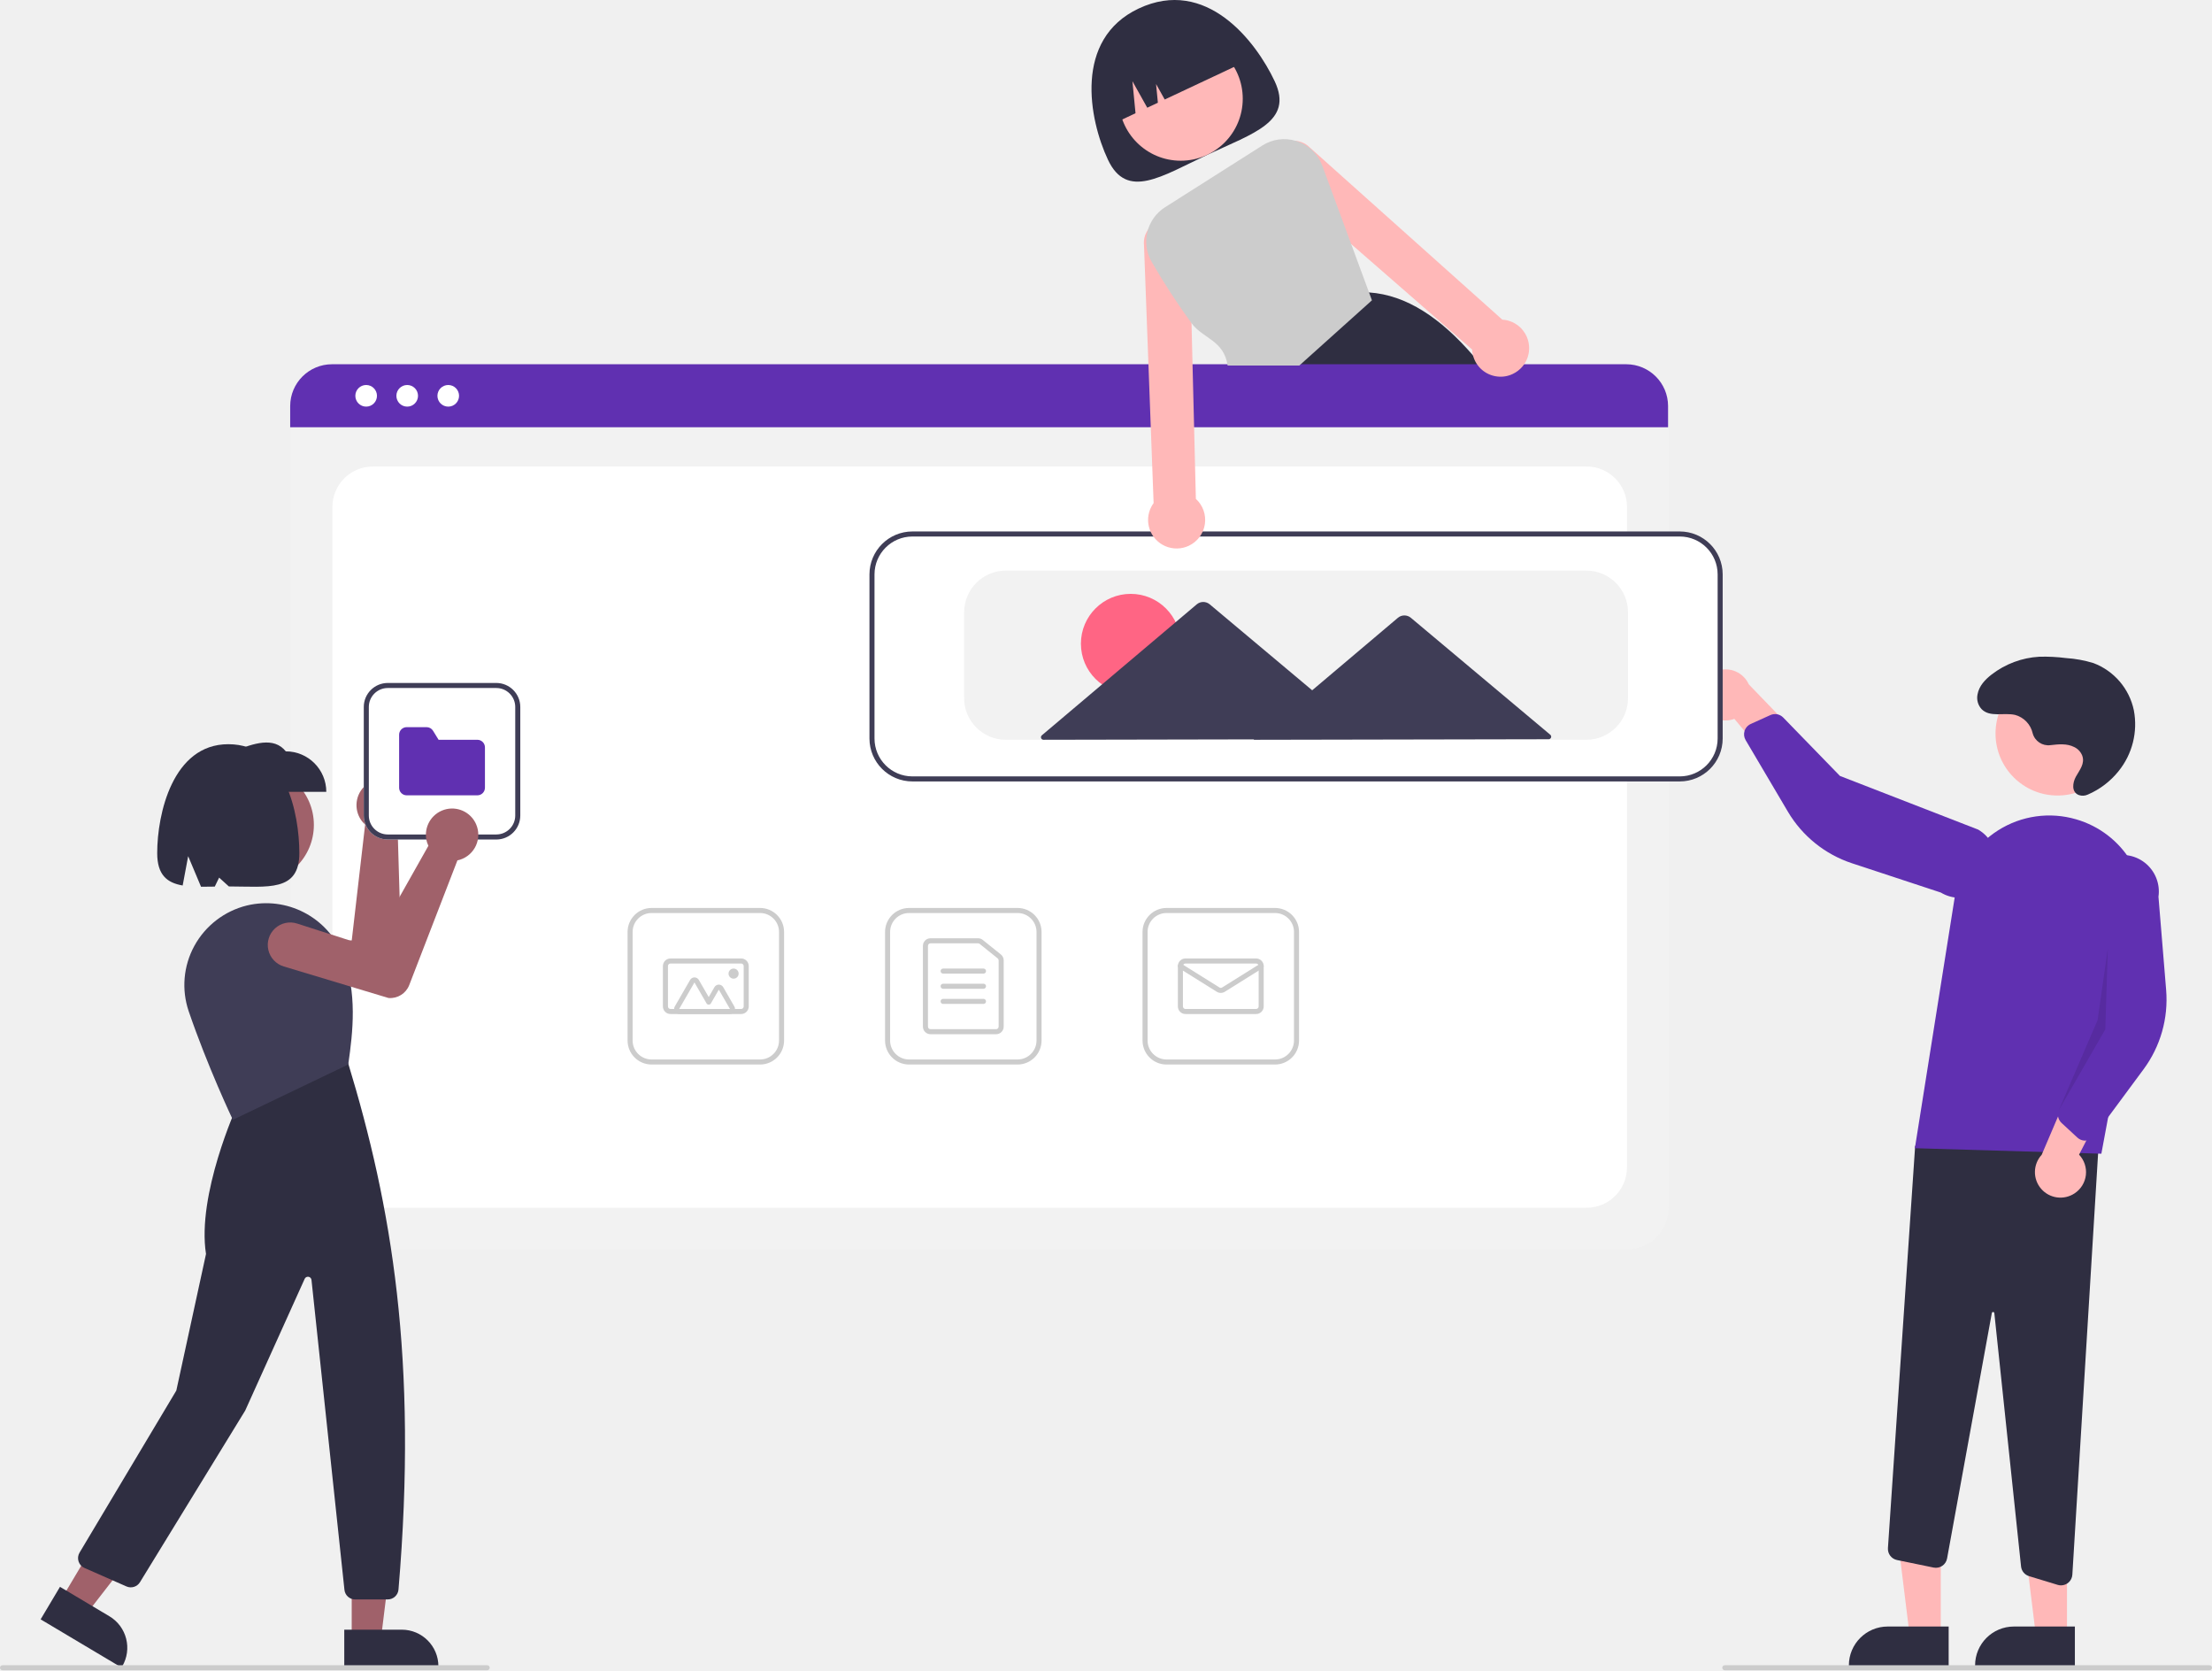
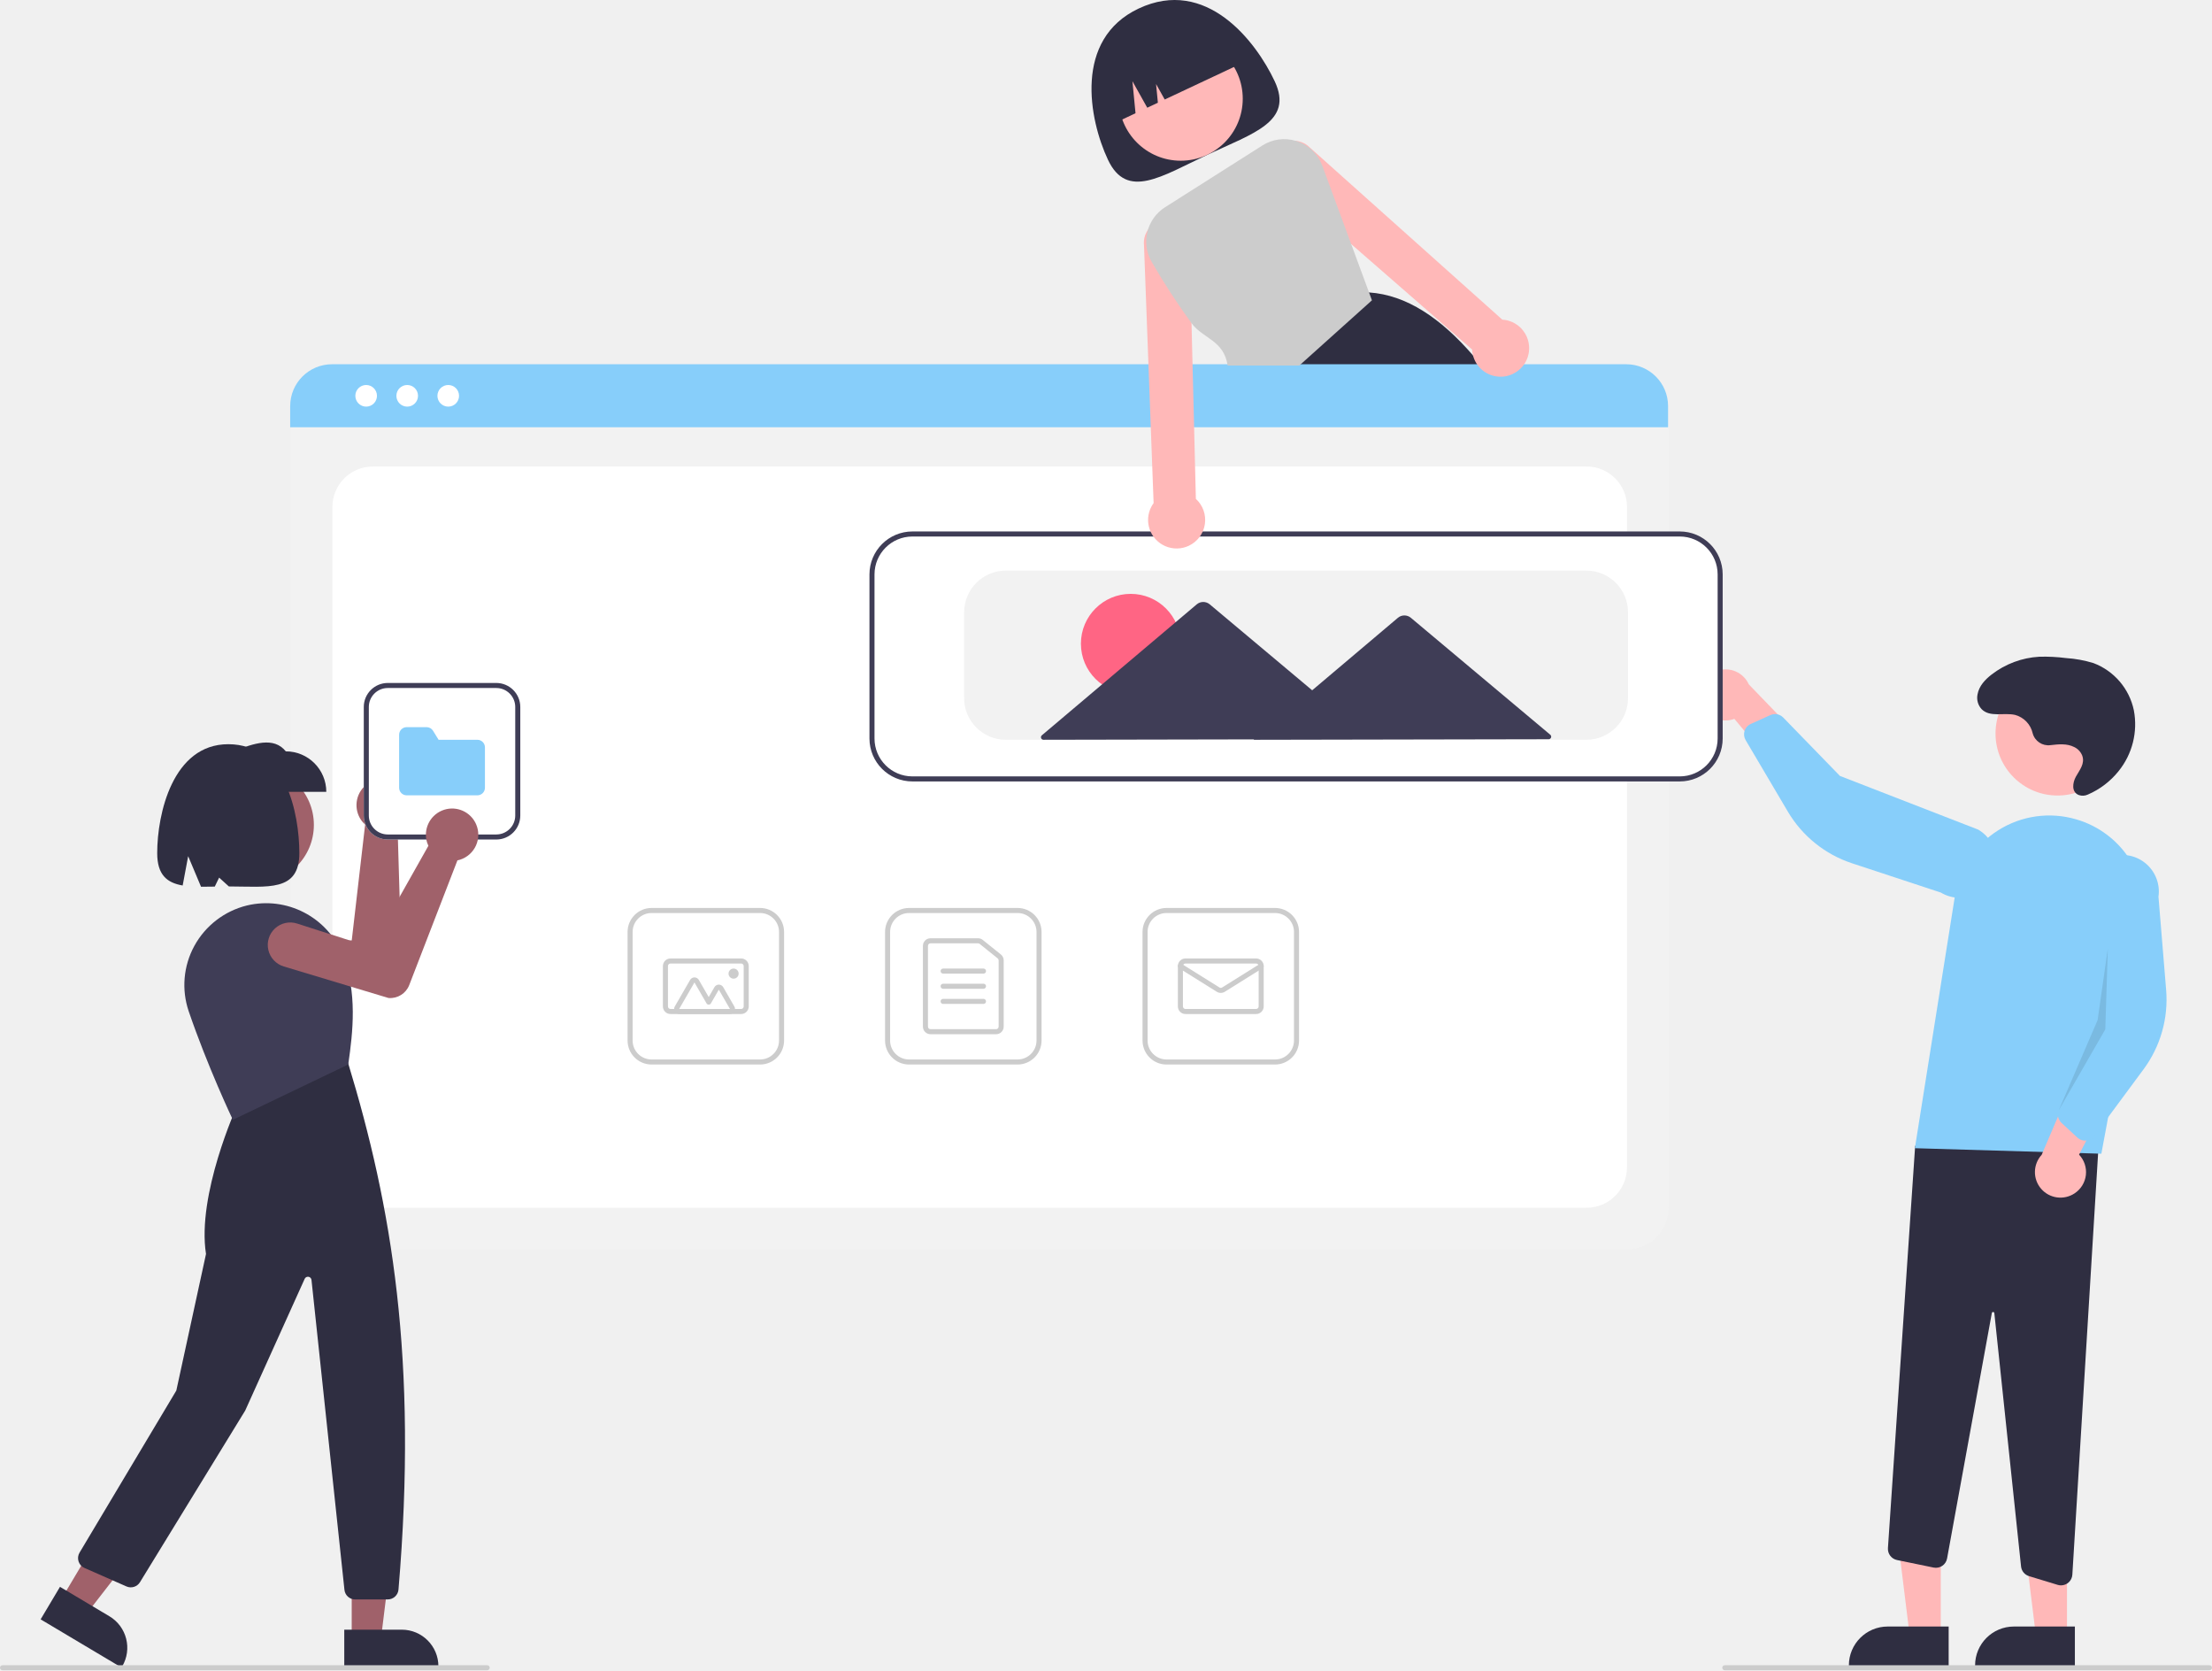
- <svg xmlns="http://www.w3.org/2000/svg" id="a27520da-4319-485c-96d7-e776d7397e13" data-name="Layer 1" width="876.272" height="661.473" viewBox="0 0 876.272 661.473">
+ <svg xmlns="http://www.w3.org/2000/svg" data-name="Layer 1" width="876.272" height="661.473" viewBox="0 0 876.272 661.473">
  <path d="M685.834,138.655c7.516,15.995-8.411,20.526-26.655,29.099s-31.898,17.942-39.414,1.947-13.615-47.743,12.195-59.871C658.66,97.284,678.318,122.659,685.834,138.655Z" transform="translate(-180.8642 -106.4605)" fill="#2f2e41" />
  <circle cx="467.746" cy="39.089" r="24.561" fill="#ffb8b8" />
  <path d="M770.29,254.473c-.85-1.11-1.7-2.2-2.56-3.26q-1.665-2.07-3.35-4.01c-12.73-14.69-26.27-23.94-41.18-24.93h-.02l-.22-.02-29.71,28.96-10.1,9.84.22.54,5.45,13.57h95.49A234.834,234.834,0,0,0,770.29,254.473Z" transform="translate(-180.8642 -106.4605)" fill="#2f2e41" />
  <path d="M621.902,155.438l0,0,8.792-4.131-1.225-12.683,5.879,10.496,4.202-1.975-.714-7.399,3.43,6.123,31.224-14.673,0,0a26,26,0,0,0-34.589-12.474l-4.525,2.126A26,26,0,0,0,621.902,155.438Z" transform="translate(-180.8642 -106.4605)" fill="#2f2e41" />
  <path d="M825.39,601.261H312.552a16.519,16.519,0,0,1-16.5-16.5V276.607a12.102,12.102,0,0,1,12.088-12.088H829.593a12.311,12.311,0,0,1,12.297,12.297V584.761A16.519,16.519,0,0,1,825.39,601.261Z" transform="translate(-180.8642 -106.4605)" fill="#f2f2f2" />
  <path d="M328.552,584.761h480.839a16,16,0,0,0,16-16V307.213a16,16,0,0,0-16-16H328.552a16,16,0,0,0-16,16V568.761A16,16,0,0,0,328.552,584.761Z" transform="translate(-180.8642 -106.4605)" fill="#fff" />
-   <path d="M841.66,275.663H295.82v-8.4a16.574,16.574,0,0,1,16.56-16.55H825.1a16.574,16.574,0,0,1,16.56,16.55Z" transform="translate(-180.8642 -106.4605)" fill="#6030b1" />
+   <path d="M841.66,275.663H295.82v-8.4a16.574,16.574,0,0,1,16.56-16.55H825.1a16.574,16.574,0,0,1,16.56,16.55Z" transform="translate(-180.8642 -106.4605)" fill="#87cefa" />
  <circle cx="145.051" cy="156.752" r="4.283" fill="#fff" />
  <circle cx="161.31" cy="156.752" r="4.283" fill="#fff" />
  <circle cx="177.569" cy="156.752" r="4.283" fill="#fff" />
  <path d="M583.974,528.04h-43a9.511,9.511,0,0,1-9.5-9.5v-43a9.511,9.511,0,0,1,9.5-9.5h43a9.511,9.511,0,0,1,9.5,9.5v43A9.511,9.511,0,0,1,583.974,528.04Zm-43-60a7.508,7.508,0,0,0-7.5,7.5v43a7.508,7.508,0,0,0,7.5,7.5h43a7.508,7.508,0,0,0,7.5-7.5v-43a7.508,7.508,0,0,0-7.5-7.5Z" transform="translate(-180.8642 -106.4605)" fill="#ccc" />
  <path d="M575.474,516.04h-26a3.003,3.003,0,0,1-3-3v-32a3.003,3.003,0,0,1,3-3h18.839a3.007,3.007,0,0,1,1.879.662l7.16,5.754a2.984,2.984,0,0,1,1.121,2.338v26.246A3.003,3.003,0,0,1,575.474,516.04Zm-26-36a1.001,1.001,0,0,0-1,1v32a1.001,1.001,0,0,0,1,1h26a1.001,1.001,0,0,0,1-1v-26.246a.995.995,0,0,0-.374-.779l-7.161-5.754a1.002,1.002,0,0,0-.626-.22Z" transform="translate(-180.8642 -106.4605)" fill="#ccc" />
  <path d="M570.474,492.04h-16a1,1,0,0,1,0-2h16a1,1,0,0,1,0,2Z" transform="translate(-180.8642 -106.4605)" fill="#ccc" />
  <path d="M570.474,498.04h-16a1,1,0,0,1,0-2h16a1,1,0,0,1,0,2Z" transform="translate(-180.8642 -106.4605)" fill="#ccc" />
  <path d="M570.474,504.04h-16a1,1,0,0,1,0-2h16a1,1,0,0,1,0,2Z" transform="translate(-180.8642 -106.4605)" fill="#ccc" />
  <path d="M685.974,528.04h-43a9.511,9.511,0,0,1-9.5-9.5v-43a9.511,9.511,0,0,1,9.5-9.5h43a9.511,9.511,0,0,1,9.5,9.5v43A9.511,9.511,0,0,1,685.974,528.04Zm-43-60a7.508,7.508,0,0,0-7.5,7.5v43a7.508,7.508,0,0,0,7.5,7.5h43a7.508,7.508,0,0,0,7.5-7.5v-43a7.508,7.508,0,0,0-7.5-7.5Z" transform="translate(-180.8642 -106.4605)" fill="#ccc" />
  <path d="M678.474,508.04h-28a3.003,3.003,0,0,1-3-3v-16a3.003,3.003,0,0,1,3-3h28a3.003,3.003,0,0,1,3,3v16A3.003,3.003,0,0,1,678.474,508.04Zm-28-20a1.001,1.001,0,0,0-1,1v16a1.001,1.001,0,0,0,1,1h28a1.001,1.001,0,0,0,1-1v-16a1.001,1.001,0,0,0-1-1Z" transform="translate(-180.8642 -106.4605)" fill="#ccc" />
  <path d="M664.474,499.678a3.003,3.003,0,0,1-1.59-.453l-14.94-9.337a1,1,0,0,1,1.061-1.696l14.94,9.337a1.006,1.006,0,0,0,1.06,0l14.939-9.337a1,1,0,0,1,1.061,1.696l-14.939,9.337A3.004,3.004,0,0,1,664.474,499.678Z" transform="translate(-180.8642 -106.4605)" fill="#ccc" />
  <path d="M481.974,528.04h-43a9.511,9.511,0,0,1-9.5-9.5v-43a9.511,9.511,0,0,1,9.5-9.5h43a9.511,9.511,0,0,1,9.5,9.5v43A9.511,9.511,0,0,1,481.974,528.04Zm-43-60a7.508,7.508,0,0,0-7.5,7.5v43a7.508,7.508,0,0,0,7.5,7.5h43a7.508,7.508,0,0,0,7.5-7.5v-43a7.508,7.508,0,0,0-7.5-7.5Z" transform="translate(-180.8642 -106.4605)" fill="#ccc" />
  <path d="M474.474,508.04h-28a3.003,3.003,0,0,1-3-3v-16a3.003,3.003,0,0,1,3-3h28a3.003,3.003,0,0,1,3,3v16A3.003,3.003,0,0,1,474.474,508.04Zm-28-20a1.001,1.001,0,0,0-1,1v16a1.001,1.001,0,0,0,1,1h28a1.001,1.001,0,0,0,1-1v-16a1.001,1.001,0,0,0-1-1Z" transform="translate(-180.8642 -106.4605)" fill="#ccc" />
  <path d="M470.036,508.04h-20.124a2,2,0,0,1-1.732-3l6.062-10.5a2,2,0,0,1,3.464,0l3.915,6.781,2.268-3.929a2,2,0,0,1,3.464,0l4.415,7.647a2,2,0,0,1-1.732,3Zm0-2h0l-4.415-7.647-3.134,5.429a1.0 1,0,0,1-.866.5h0a1.0 1,0,0,1-.866-.5l-4.781-8.281-6.062,10.5Z" transform="translate(-180.8642 -106.4605)" fill="#ccc" />
  <circle cx="290.61" cy="385.579" r="2" fill="#ccc" />
  <polygon points="768.825 648.15 756.565 648.149 750.733 600.861 768.827 600.862 768.825 648.15" fill="#ffb8b8" />
  <path d="M952.816,766.494l-39.531-.001v-.5a15.386,15.386,0,0,1,15.386-15.386h.001l24.144.001Z" transform="translate(-180.8642 -106.4605)" fill="#2f2e41" />
  <polygon points="818.825 648.15 806.565 648.149 800.733 600.861 818.827 600.862 818.825 648.15" fill="#ffb8b8" />
  <path d="M1002.816,766.494l-39.531-.001v-.5a15.386,15.386,0,0,1,15.386-15.386h.001l24.144.001Z" transform="translate(-180.8642 -106.4605)" fill="#2f2e41" />
  <path d="M996.014,734.111l-11.354-3.454a4.493,4.493,0,0,1-3.166-3.833L970.908,626.498a.48.48,0,0,0-.479-.447.469.469,0,0,0-.51.409l-17.731,97.199a4.5,4.5,0,0,1-5.335,3.6L932.342,724.269a4.516,4.516,0,0,1-3.582-4.712l10.785-159.312,73.138-7.892-10.868,177.727a4.505,4.505,0,0,1-4.484,4.228A4.526,4.526,0,0,1,996.014,734.111Z" transform="translate(-180.8642 -106.4605)" fill="#2f2e41" />
  <circle cx="815.08" cy="290.487" r="24.561" fill="#ffb8b8" />
-   <path d="M939.433,561.18l15.858-99.851a37.857,37.857,0,0,1,48.005-30.399h0a37.743,37.743,0,0,1,26.601,43.262l-16.591,89.172Z" transform="translate(-180.8642 -106.4605)" fill="#6030b1" />
+   <path d="M939.433,561.18l15.858-99.851a37.857,37.857,0,0,1,48.005-30.399h0a37.743,37.743,0,0,1,26.601,43.262l-16.591,89.172Z" transform="translate(-180.8642 -106.4605)" fill="#87cefa" />
  <path d="M1002.725,579.046a10.056,10.056,0,0,0,1.747-15.32l16.396-31.751-18.465,1.97-12.739,29.849a10.11,10.11,0,0,0,13.061,15.251Z" transform="translate(-180.8642 -106.4605)" fill="#ffb8b8" />
-   <path d="M1006.236,558.126a4.506,4.506,0,0,1-2.426-1.151l-6.273-5.797a4.515,4.515,0,0,1-1.092-5.054l12.537-29.718-1.779-58.72a14.497,14.497,0,1,1,28.727,3.919l3.041,36.912a46.373,46.373,0,0,1-8.938,31.397l-19.552,26.432a4.505,4.505,0,0,1-3.195,1.804A4.455,4.455,0,0,1,1006.236,558.126Z" transform="translate(-180.8642 -106.4605)" fill="#6030b1" />
+   <path d="M1006.236,558.126a4.506,4.506,0,0,1-2.426-1.151l-6.273-5.797a4.515,4.515,0,0,1-1.092-5.054l12.537-29.718-1.779-58.72a14.497,14.497,0,1,1,28.727,3.919l3.041,36.912a46.373,46.373,0,0,1-8.938,31.397l-19.552,26.432a4.505,4.505,0,0,1-3.195,1.804A4.455,4.455,0,0,1,1006.236,558.126Z" transform="translate(-180.8642 -106.4605)" fill="#87cefa" />
  <path d="M854.505,383.566a10.056,10.056,0,0,0,13.426,7.582l22.846,27.478,5.385-17.772-22.52-23.369a10.11,10.11,0,0,0-19.137,6.081Z" transform="translate(-180.8642 -106.4605)" fill="#ffb8b8" />
-   <path d="M872.401,394.955a4.506,4.506,0,0,1,2.006-1.786l7.784-3.517a4.515,4.515,0,0,1,5.08.965l22.478,23.132,54.766,21.257a14.497,14.497,0,1,1-14.809,24.926l-35.177-11.592a46.374,46.374,0,0,1-25.427-20.472l-16.717-28.31a4.505,4.505,0,0,1-.415-3.646A4.454,4.454,0,0,1,872.401,394.955Z" transform="translate(-180.8642 -106.4605)" fill="#6030b1" />
+   <path d="M872.401,394.955a4.506,4.506,0,0,1,2.006-1.786l7.784-3.517a4.515,4.515,0,0,1,5.08.965l22.478,23.132,54.766,21.257a14.497,14.497,0,1,1-14.809,24.926l-35.177-11.592a46.374,46.374,0,0,1-25.427-20.472l-16.717-28.31a4.505,4.505,0,0,1-.415-3.646A4.454,4.454,0,0,1,872.401,394.955Z" transform="translate(-180.8642 -106.4605)" fill="#87cefa" />
  <polygon points="835.002 375.652 834.002 407.652 815.58 439.663 830.962 403.99 835.002 375.652" opacity="0.1" />
  <path d="M993.13,401.563a6.423,6.423,0,0,1-7.031-4.702,9.764,9.764,0,0,0-6.951-7.274c-4.505-1.029-10.012,1.091-13.314-2.322a6.637,6.637,0,0,1-1.575-5.842c.608-3.317,2.981-5.823,5.563-7.827a34.062,34.062,0,0,1,18.866-7.051,67.677,67.677,0,0,1,10.621.528,47.009,47.009,0,0,1,10.864,1.985,25.576,25.576,0,0,1,16.002,18.68,29.528,29.528,0,0,1-6.057,24.13,31.702,31.702,0,0,1-12.161,9.259,4.744,4.744,0,0,1-3.606.183c-2.957-1.176-2.474-4.839-1.126-7.283,1.443-2.615,3.663-5.146,2.503-8.329a6.302,6.302,0,0,0-3.127-3.366c-2.94-1.499-6.228-1.145-9.389-.78Z" transform="translate(-180.8642 -106.4605)" fill="#2f2e41" />
  <path d="M846.297,415.433h-304a16.519,16.519,0,0,1-16.5-16.5v-65a16.519,16.519,0,0,1,16.5-16.5h304a16.519,16.519,0,0,1,16.5,16.5v65A16.519,16.519,0,0,1,846.297,415.433Z" transform="translate(-180.8642 -106.4605)" fill="#fff" />
  <path d="M846.297,415.933h-304a17.019,17.019,0,0,1-17-17v-65a17.019,17.019,0,0,1,17-17h304a17.019,17.019,0,0,1,17,17v65A17.019,17.019,0,0,1,846.297,415.933Zm-304-97a15.017,15.017,0,0,0-15,15v65a15.017,15.017,0,0,0,15,15h304a15.017,15.017,0,0,0,15-15v-65a15.017,15.017,0,0,0-15-15Z" transform="translate(-180.8642 -106.4605)" fill="#3f3d56" />
  <path d="M809.297,399.433h-230a16.519,16.519,0,0,1-16.5-16.5v-34a16.519,16.519,0,0,1,16.5-16.5h230a16.519,16.519,0,0,1,16.5,16.5v34A16.519,16.519,0,0,1,809.297,399.433Z" transform="translate(-180.8642 -106.4605)" fill="#f2f2f2" />
  <circle cx="447.928" cy="254.915" r="19.732" fill="#ff6584" />
  <path d="M795.004,397.442l-27.853-23.36-27.372-22.956a4,4,0,0,0-5.153.01l-27.283,23.062-6.664,5.633-10.048-8.427-30.537-25.611a4,4,0,0,0-5.152.01l-30.438,25.728-30.917,26.133a1.0 1,0,0,0,.647,1.764l63.387-.122,20.064-.039-.196.166,59.808-.115,57.067-.11A1.0 1,0,0,0,795.004,397.442Z" transform="translate(-180.8642 -106.4605)" fill="#3f3d56" />
  <path d="M1056.136,767.933h-192a1,1,0,0,1,0-2h192a1,1,0,0,1,0,2Z" transform="translate(-180.8642 -106.4605)" fill="#ccc" />
  <path d="M784.92,238.373a11.221,11.221,0,0,0-7.25-5.1,10.301,10.301,0,0,0-1.66-.21l-76.19-68.12a9.015,9.015,0,0,0-5.63-2.69,7.67,7.67,0,0,0-1.27-.04,9.055,9.055,0,0,0-5.96,15.48l29.17,25.43,47.9,41.75a11.916,11.916,0,0,0,.35,2.33,11.266,11.266,0,0,0,9.67,8.37,11.092,11.092,0,0,0,6.05-1,11.407,11.407,0,0,0,3.88-2.97c.11-.13.21-.25.31-.39a11.293,11.293,0,0,0,.63-12.84Z" transform="translate(-180.8642 -106.4605)" fill="#ffb8b8" />
  <path d="M654.6,304.023l-.71-28.86-.6-23.95-.41-16.76-.81-32.67a9.046,9.046,0,0,0-15.71-5.25,6.923,6.923,0,0,0-.75.96,8.936,8.936,0,0,0-1.56,6.05l1.78,47.67.89,23.95,1.14,30.55a12.047,12.047,0,0,0-.89,1.41,11.248,11.248,0,0,0-.71,8.84,11.311,11.311,0,0,0,15.56,6.63,11.301,11.301,0,0,0,2.78-18.57Z" transform="translate(-180.8642 -106.4605)" fill="#ffb8b8" />
  <path d="M723.201,222.273l-7.07-19.15-11.44-31.02a16.006,16.006,0,0,0-9.95-9.68c-.18-.06-.37-.12-.55-.17a15.984,15.984,0,0,0-13.24,1.82l-38.53,24.44a16.093,16.093,0,0,0-5.27,21.75,276.323,276.323,0,0,0,15.73,24.19c4.49,6.11,12.85,6.76,14.3,16.76h28.41l28.76-25.82Z" transform="translate(-180.8642 -106.4605)" fill="#ccc" />
  <circle cx="101.165" cy="326.682" r="23.172" fill="#a0616a" />
  <path d="M338.916,417.193q.343.273.664.578a10.38,10.38,0,0,1-.417,15.484,9.722,9.722,0,0,1-.814.613l1.568,52.945a8.061,8.061,0,0,1-5.545,7.867l-.096.021-42.989,4.578a8.899,8.899,0,1,1-1.722-17.713l30.644-2.699,5.3-45.851a9.876,9.876,0,0,1-.972-.99,10.38,10.38,0,0,1,14.378-14.833Z" transform="translate(-180.8642 -106.4605)" fill="#a0616a" />
  <polygon points="139.328 649.174 150.895 649.174 156.397 604.561 139.326 604.561 139.328 649.174" fill="#a0616a" />
  <path d="M317.242,751.858l22.778-.001h.001a14.516,14.516,0,0,1,14.516,14.516v.472l-37.294.001Z" transform="translate(-180.8642 -106.4605)" fill="#2f2e41" />
  <polygon points="24.366 633.182 34.304 639.099 61.857 603.582 47.189 594.849 24.366 633.182" fill="#a0616a" />
  <path d="M204.627,734.889l19.572,11.653.001 0a14.516,14.516,0,0,1,5.046,19.899l-.241.405L196.96,747.767Z" transform="translate(-180.8642 -106.4605)" fill="#2f2e41" />
  <path d="M334.488,739.877H321.536a4.238,4.238,0,0,1-4.221-3.797L304.258,613.343a1.415,1.415,0,0,0-2.697-.433l-23.555,52.159-41.704,68.003a4.266,4.266,0,0,1-5.329,1.666l-16.66-7.33a4.247,4.247,0,0,1-1.935-6.064l38.337-64.192,11.758-54.085c-3.698-23.455,12.155-58.326,12.316-58.676l.079-.17,43.668-17.068.219.268c17.221,56.514,27.715,117.332,19.967,208.568A4.274,4.274,0,0,1,334.488,739.877Z" transform="translate(-180.8642 -106.4605)" fill="#2f2e41" />
  <path d="M273.107,549.934l-.203-.427c-.097-.205-9.807-20.684-17.292-42.571a32.285,32.285,0,0,1,2.239-25.873,32.637,32.637,0,0,1,20.813-16.004h0A32.677,32.677,0,0,1,316.591,484.627c5.937,14.847,4.045,30.695,2.264,43.157l-.035.25-.227.109Z" transform="translate(-180.8642 -106.4605)" fill="#3f3d56" />
  <path d="M310.124,420.054H273.33V404.015c8.076-3.208,15.978-5.937,20.756,0a16.038,16.038,0,0,1,16.038,16.038Z" transform="translate(-180.8642 -106.4605)" fill="#2f2e41" />
  <path d="M271.293,401.185c-21.996,0-28.153,27.571-28.153,43.126,0,8.674,3.923,11.777,10.088,12.827l2.177-11.611,5.099,12.111c1.732.009,3.551-.025,5.437-.06l1.729-3.56,3.855,3.496c15.441.023,27.921,2.274,27.921-13.203C299.445,428.756,294.046,401.185,271.293,401.185Z" transform="translate(-180.8642 -106.4605)" fill="#2f2e41" />
  <path d="M373.864,767.933h-192a1,1,0,1,1,0-2h192a1,1,0,0,1,0,2Z" transform="translate(-180.8642 -106.4605)" fill="#ccc" />
  <path d="M377.474,438.933h-43a9.511,9.511,0,0,1-9.5-9.5v-43a9.511,9.511,0,0,1,9.5-9.5h43a9.511,9.511,0,0,1,9.5,9.5v43A9.511,9.511,0,0,1,377.474,438.933Z" transform="translate(-180.8642 -106.4605)" fill="#fff" />
  <path d="M377.474,438.933h-43a9.511,9.511,0,0,1-9.5-9.5v-43a9.511,9.511,0,0,1,9.5-9.5h43a9.511,9.511,0,0,1,9.5,9.5v43A9.511,9.511,0,0,1,377.474,438.933Zm-43-60a7.508,7.508,0,0,0-7.5,7.5v43a7.508,7.508,0,0,0,7.5,7.5h43a7.508,7.508,0,0,0,7.5-7.5v-43a7.508,7.508,0,0,0-7.5-7.5Z" transform="translate(-180.8642 -106.4605)" fill="#3f3d56" />
-   <path d="M369.974,421.433h-28a3.003,3.003,0,0,1-3-3v-21a3.003,3.003,0,0,1,3-3h7.882a2.981,2.981,0,0,1,2.555,1.427l2.198,3.573h15.364a3.003,3.003,0,0,1,3,3v16A3.003,3.003,0,0,1,369.974,421.433Z" transform="translate(-180.8642 -106.4605)" fill="#6030b1" />
+   <path d="M369.974,421.433h-28a3.003,3.003,0,0,1-3-3v-21a3.003,3.003,0,0,1,3-3h7.882a2.981,2.981,0,0,1,2.555,1.427l2.198,3.573h15.364a3.003,3.003,0,0,1,3,3v16A3.003,3.003,0,0,1,369.974,421.433Z" transform="translate(-180.8642 -106.4605)" fill="#87cefa" />
  <path d="M369.064,432.042q.21.384.388.79a10.38,10.38,0,0,1-6.393,14.109,9.72,9.72,0,0,1-.988.25l-19.099,49.405a8.061,8.061,0,0,1-8.163,5.099l-.096-.018-41.397-12.462a8.899,8.899,0,1,1,5.286-16.993l29.29,9.404,22.676-40.202a9.876,9.876,0,0,1-.511-1.289,10.38,10.38,0,0,1,19.007-8.091Z" transform="translate(-180.8642 -106.4605)" fill="#a0616a" />
</svg>
